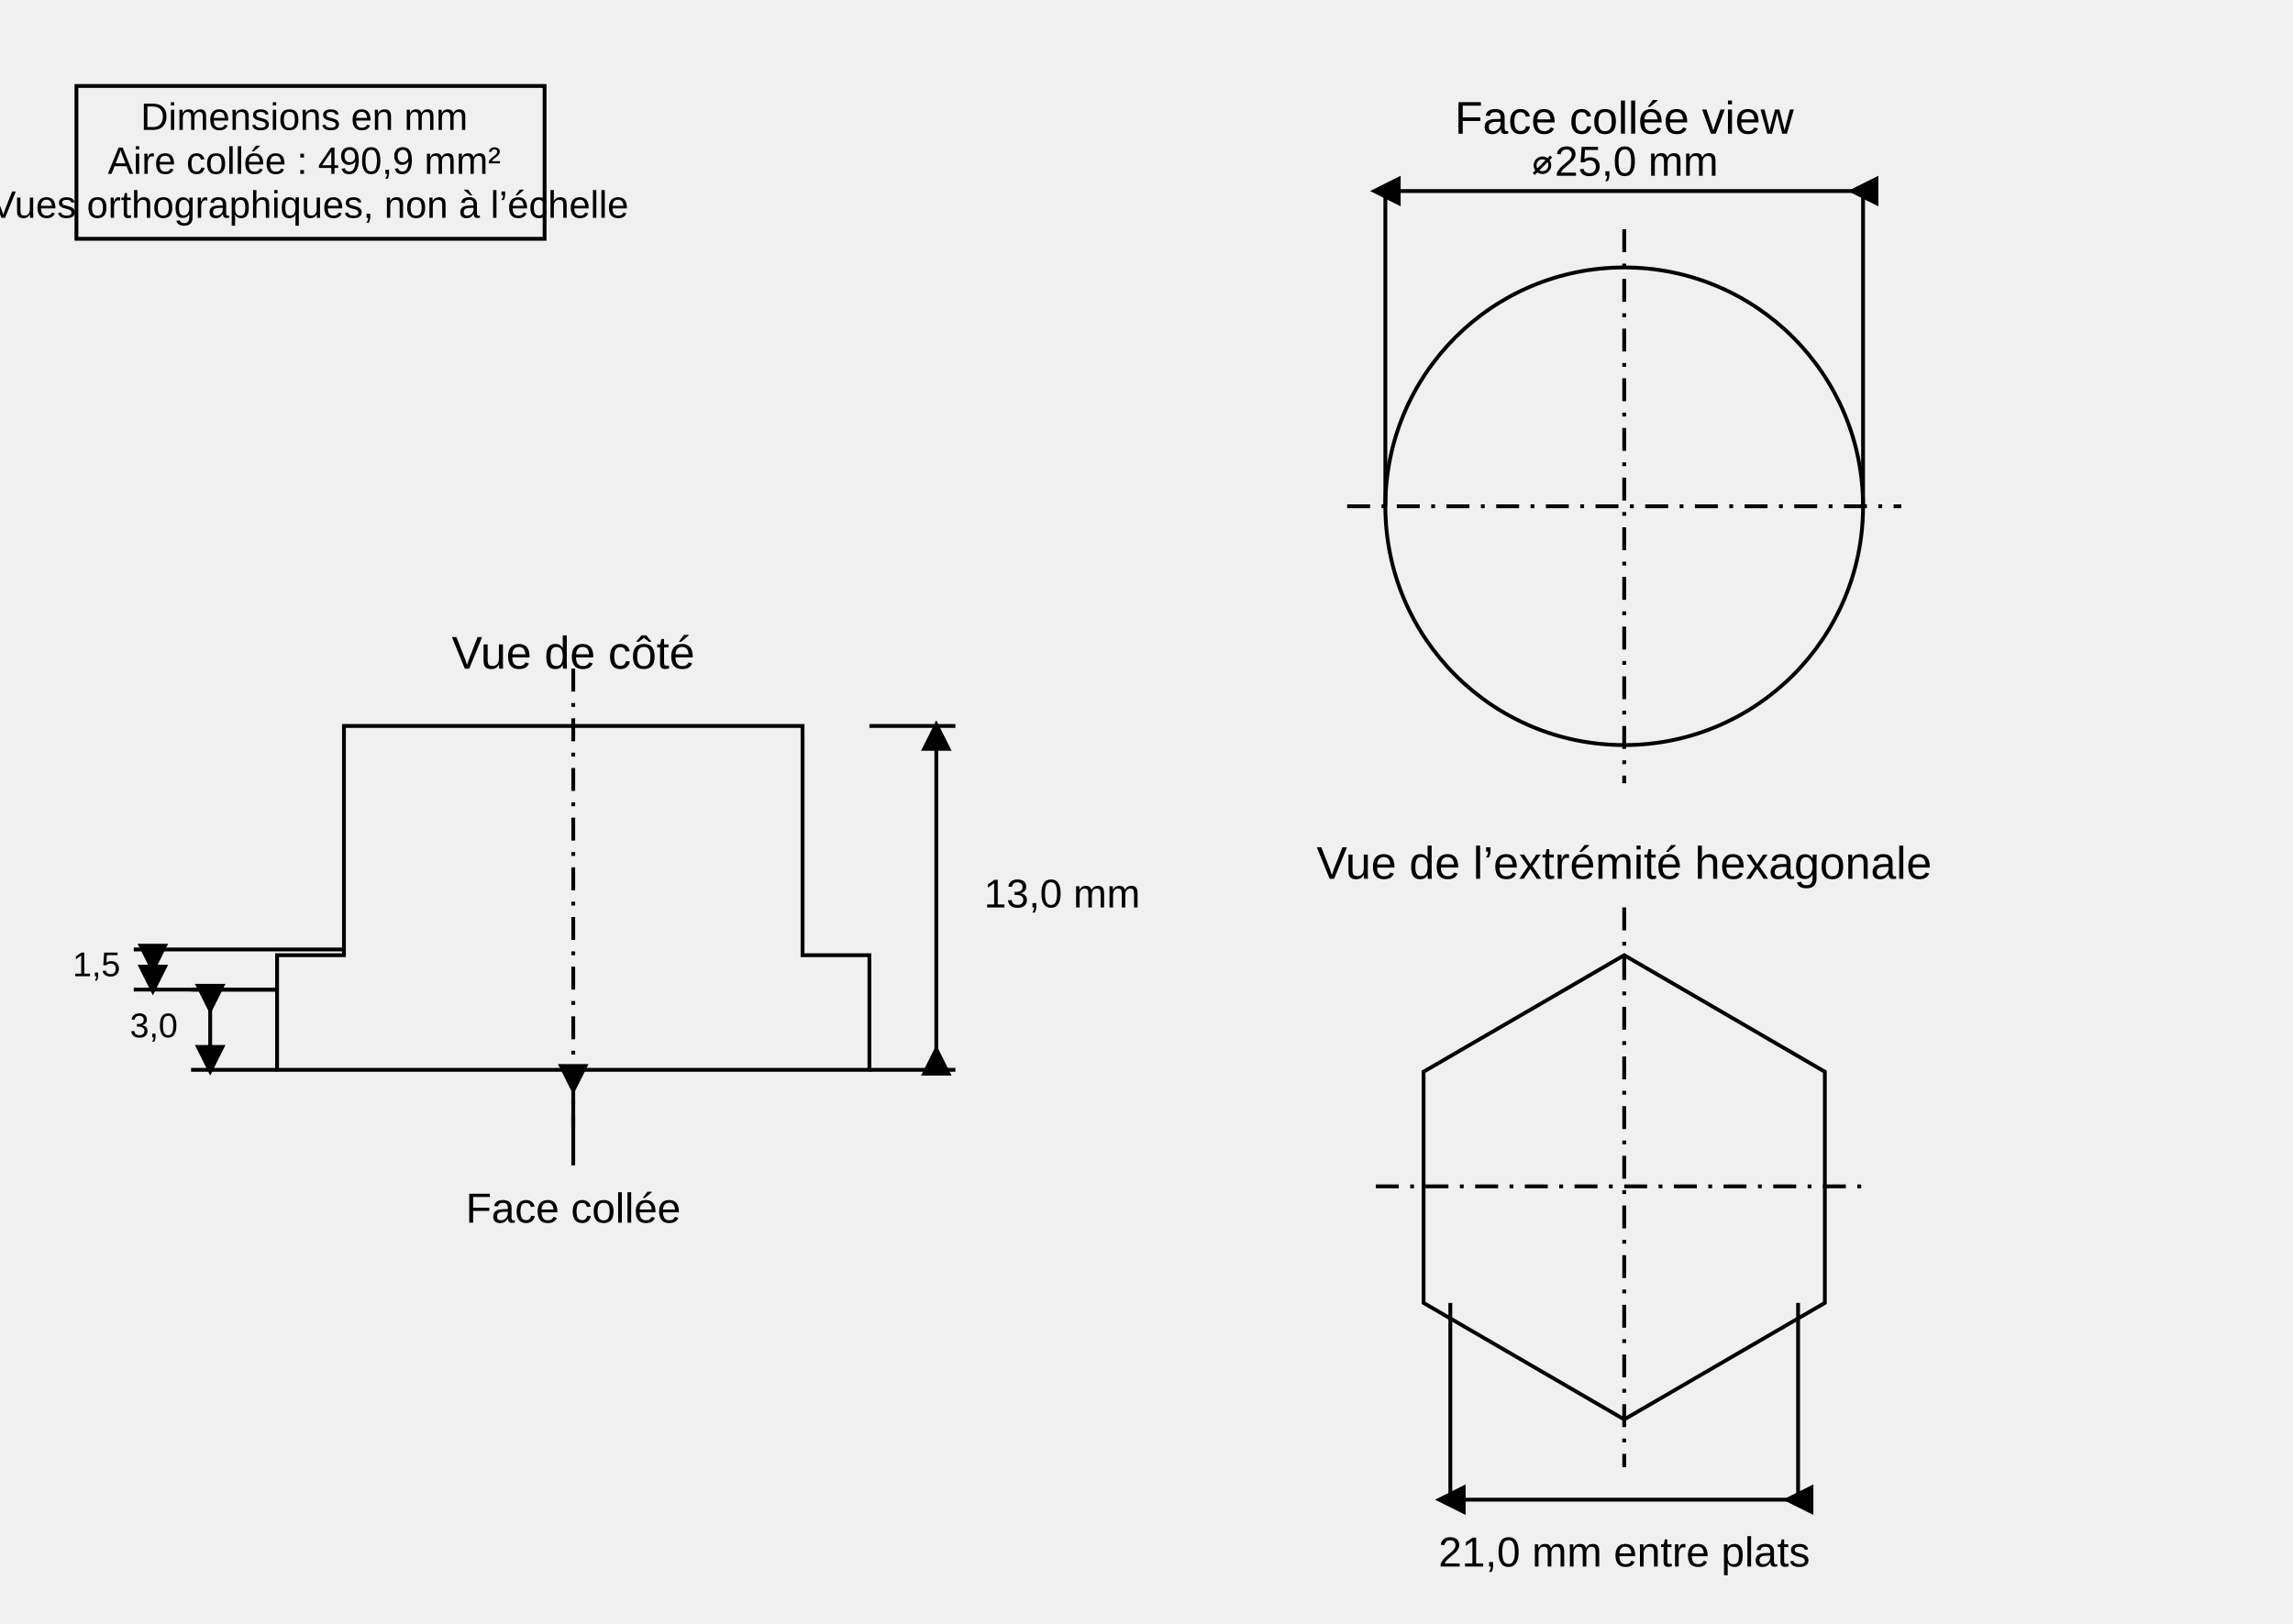
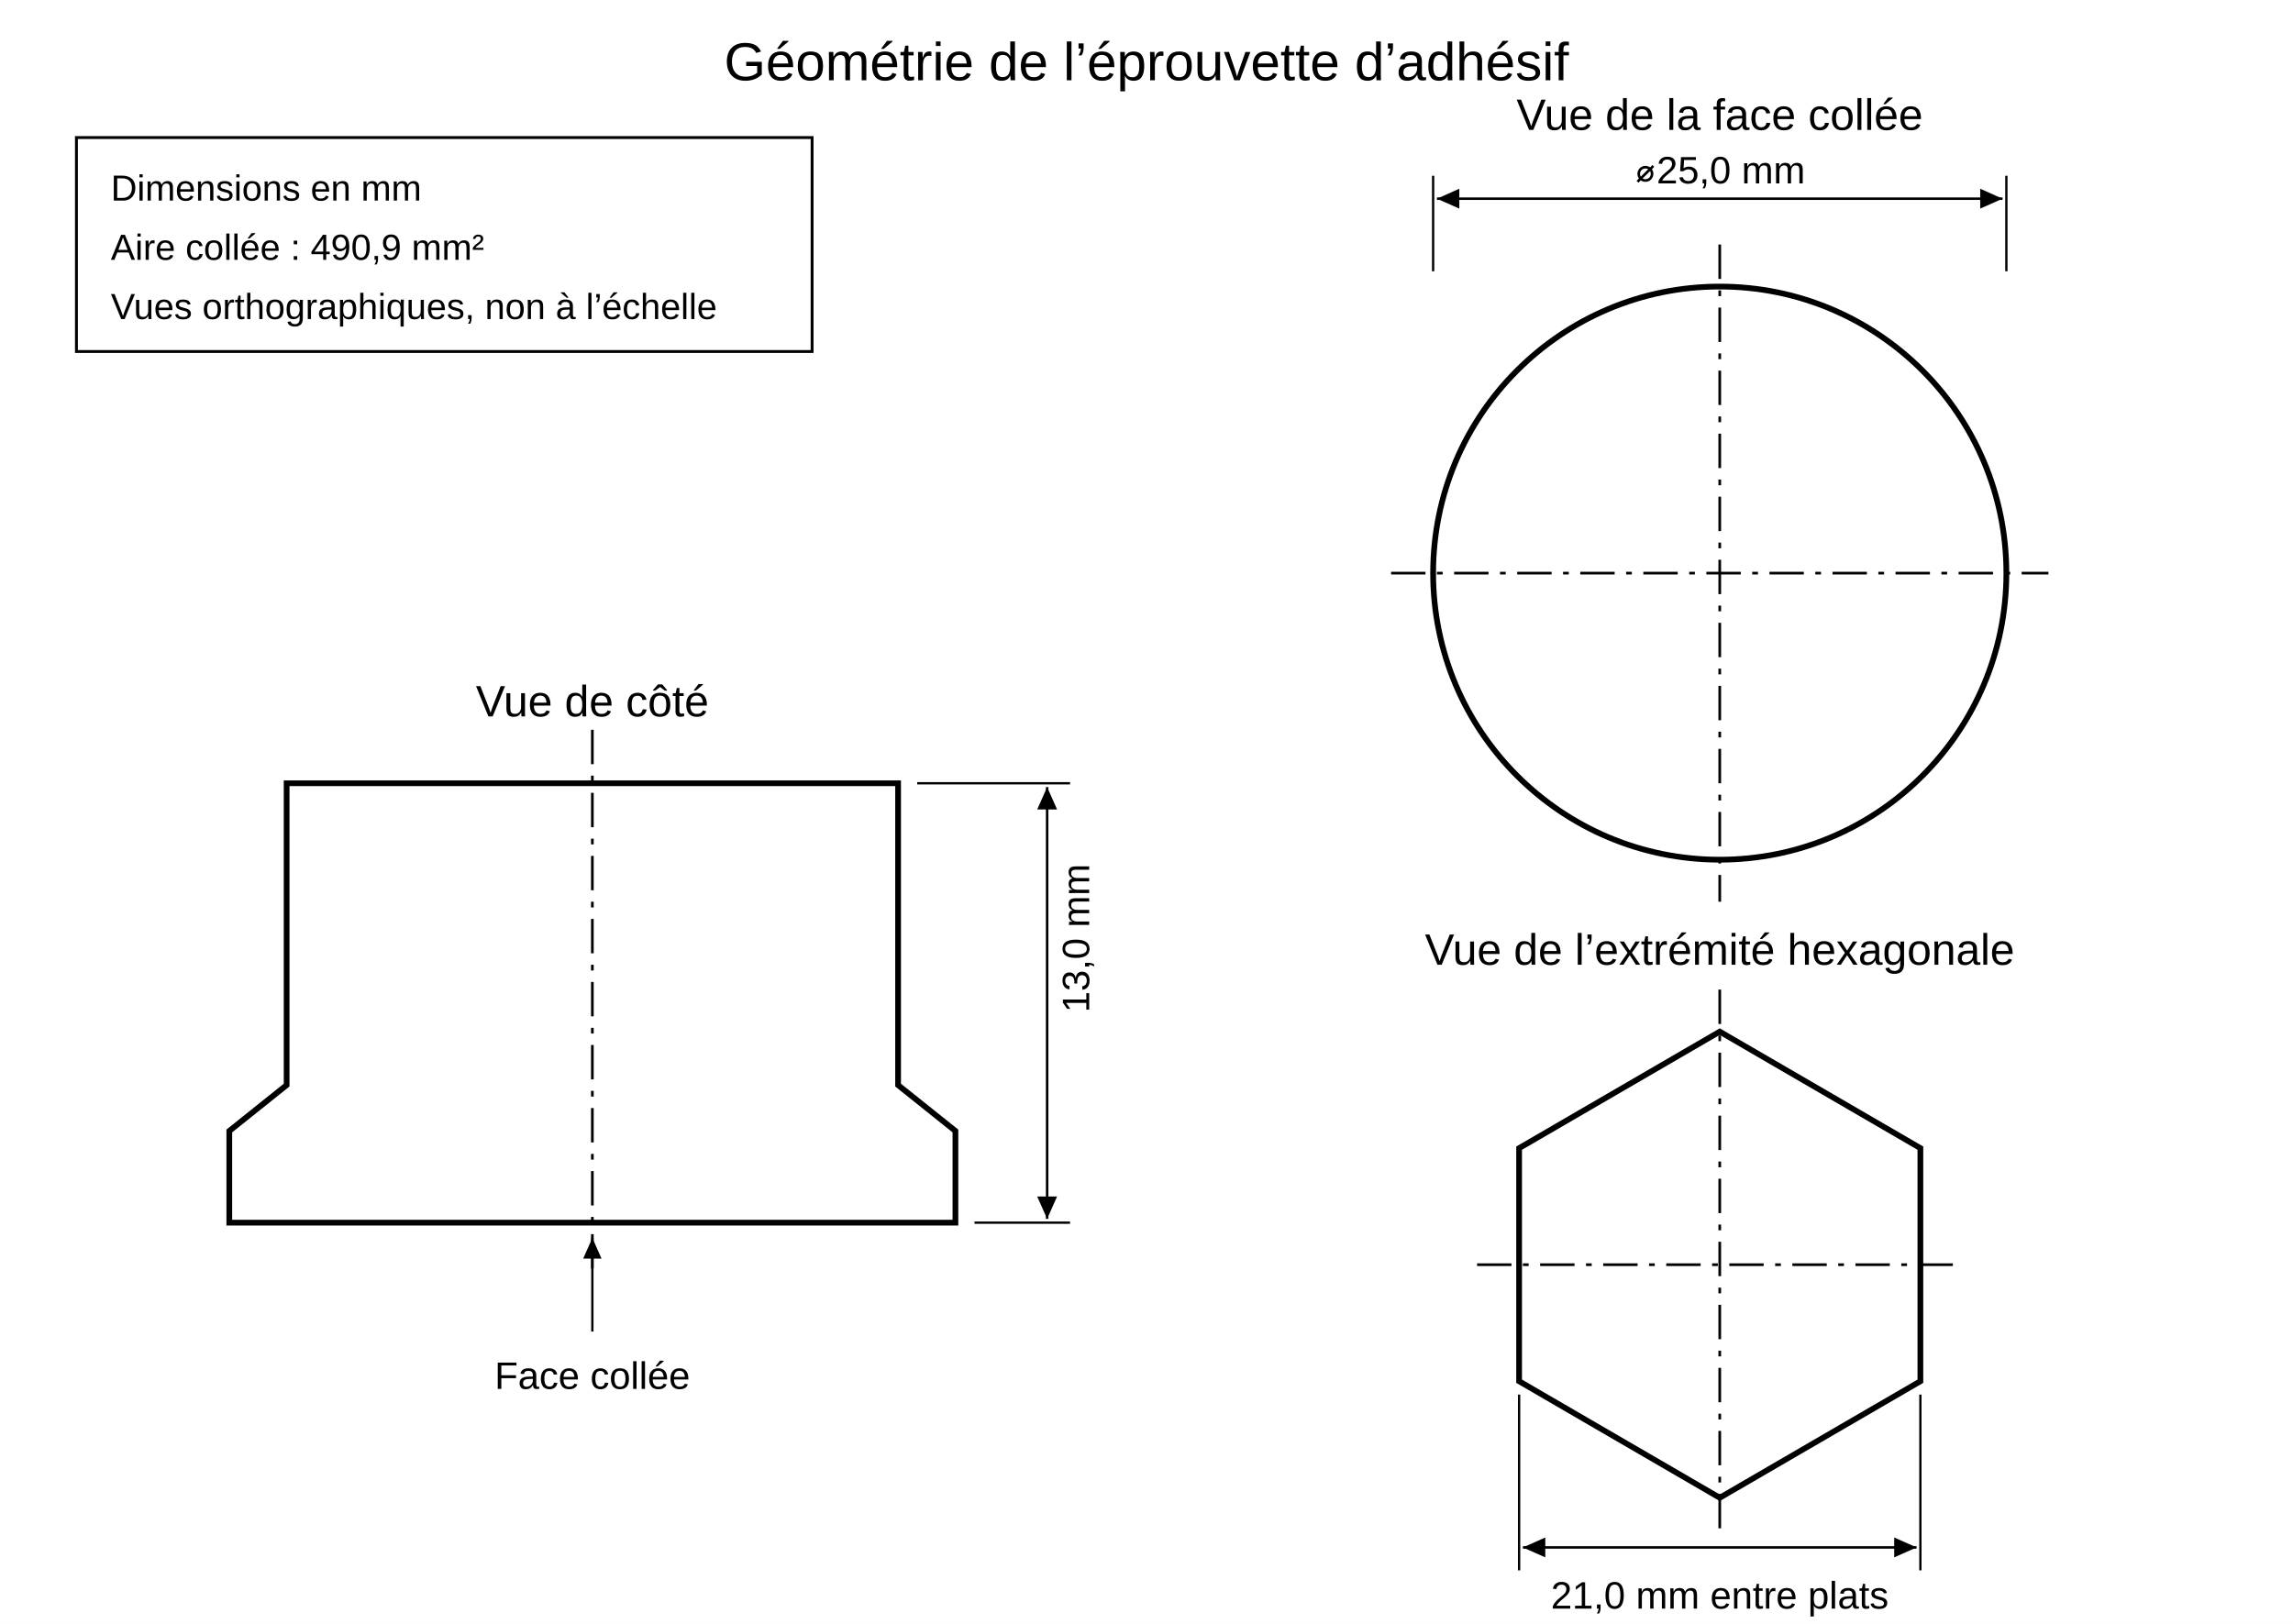
<svg xmlns="http://www.w3.org/2000/svg" width="1200" height="850" viewBox="0 0 1200 850">
  <defs>
-     <marker id="a" markerWidth="8" markerHeight="8" refX="4" refY="4" orient="auto">
-       <path d="M8,0 L0,4 L8,8 z" fill="#000" />
+     <marker id="dimArrow" markerWidth="10" markerHeight="10" refX="9" refY="5" orient="auto-start-reverse" markerUnits="strokeWidth">
+       <path d="M0,1 L9,5 L0,9 Z" fill="#000" />
    </marker>
  </defs>
-   <g fill="none" stroke="#000" stroke-width="2">
-     <rect x="40" y="45" width="245" height="80" />
-     <path d="M145 560 H455 V500 H420 V380 H180 V500 H145 Z" />
-     <path d="M300 350 V590" stroke-dasharray="12 6 2 6" />
-     <line x1="455" y1="380" x2="500" y2="380" />
-     <line x1="455" y1="560" x2="500" y2="560" />
-     <line x1="490" y1="385" x2="490" y2="555" marker-start="url(#a)" marker-end="url(#a)" />
-     <line x1="145" y1="560" x2="100" y2="560" />
-     <line x1="145" y1="518" x2="100" y2="518" />
-     <line x1="110" y1="555" x2="110" y2="523" marker-start="url(#a)" marker-end="url(#a)" />
-     <line x1="145" y1="518" x2="70" y2="518" />
-     <line x1="180" y1="497" x2="70" y2="497" />
-     <line x1="80" y1="513" x2="80" y2="502" marker-start="url(#a)" marker-end="url(#a)" />
-     <line x1="300" y1="610" x2="300" y2="565" marker-end="url(#a)" />
-     <circle cx="850" cy="265" r="125" />
-     <line x1="705" y1="265" x2="995" y2="265" stroke-dasharray="12 6 2 6" />
-     <line x1="850" y1="120" x2="850" y2="410" stroke-dasharray="12 6 2 6" />
-     <line x1="725" y1="100" x2="975" y2="100" marker-start="url(#a)" marker-end="url(#a)" />
-     <line x1="725" y1="100" x2="725" y2="265" />
-     <line x1="975" y1="100" x2="975" y2="265" />
-     <polygon points="850,500 955,561 955,682 850,743 745,682 745,561" />
-     <line x1="720" y1="621" x2="980" y2="621" stroke-dasharray="12 6 2 6" />
-     <line x1="850" y1="475" x2="850" y2="768" stroke-dasharray="12 6 2 6" />
-     <line x1="759" y1="785" x2="941" y2="785" marker-start="url(#a)" marker-end="url(#a)" />
-     <line x1="759" y1="682" x2="759" y2="785" />
-     <line x1="941" y1="682" x2="941" y2="785" />
+   <rect width="1200" height="850" fill="#fff" />
+   <g font-family="Arial,Helvetica,sans-serif" fill="#000">
+     <text x="600" y="42" text-anchor="middle" font-size="28">Géométrie de l’éprouvette d’adhésif</text>
+     <rect x="40" y="72" width="385" height="112" fill="none" stroke="#000" stroke-width="1.5" />
+     <text x="58" y="105" font-size="19">Dimensions en mm</text>
+     <text x="58" y="136" font-size="19">Aire collée : 490,9 mm²</text>
+     <text x="58" y="167" font-size="19">Vues orthographiques, non à l’échelle</text>
+   </g>
+   <g fill="none" stroke="#000">
+     <path d="M120 640 L500 640 L500 592 L470 568 L470 410 L150 410 L150 568 L120 592 Z" stroke-width="3" />
+     <line x1="310" y1="382" x2="310" y2="670" stroke-width="1.4" stroke-dasharray="18 6 3 6" />
+     <line x1="510" y1="640" x2="560" y2="640" stroke-width="1.2" />
+     <line x1="480" y1="410" x2="560" y2="410" stroke-width="1.2" />
+     <line x1="548" y1="638" x2="548" y2="412" stroke-width="1.3" marker-start="url(#dimArrow)" marker-end="url(#dimArrow)" />
+     <line x1="310" y1="697" x2="310" y2="648" stroke-width="1.2" marker-end="url(#dimArrow)" />
  </g>
  <g font-family="Arial,Helvetica,sans-serif" fill="#000">
-     <text x="162" y="68" font-size="20" text-anchor="middle">
-       <tspan x="162">Dimensions en mm</tspan>
-       <tspan x="162" dy="23">Aire collée : 490,9 mm²</tspan>
-       <tspan x="162" dy="23">Vues orthographiques, non à l’échelle</tspan>
-     </text>
-     <text x="300" y="350" font-size="24" text-anchor="middle">Vue de côté</text>
-     <text x="515" y="475" font-size="21">13,0 mm</text>
-     <text x="93" y="543" font-size="18" text-anchor="end">3,0</text>
-     <text x="63" y="511" font-size="18" text-anchor="end">1,5</text>
-     <text x="300" y="640" font-size="22" text-anchor="middle">Face collée</text>
-     <text x="850" y="70" font-size="24" text-anchor="middle">Face collée view</text>
-     <text x="850" y="92" font-size="22" text-anchor="middle">⌀25,0 mm</text>
-     <text x="850" y="460" font-size="24" text-anchor="middle">Vue de l’extrémité hexagonale</text>
-     <text x="850" y="820" font-size="22" text-anchor="middle">21,0 mm entre plats</text>
+     <text x="310" y="375" text-anchor="middle" font-size="23">Vue de côté</text>
+     <text x="570" y="530" font-size="20" transform="rotate(-90 570 530)">13,0 mm</text>
+     <text x="310" y="727" text-anchor="middle" font-size="20">Face collée</text>
+   </g>
+   <g fill="none" stroke="#000">
+     <circle cx="900" cy="300" r="150" stroke-width="3" />
+     <line x1="728" y1="300" x2="1072" y2="300" stroke-width="1.4" stroke-dasharray="18 6 3 6" />
+     <line x1="900" y1="128" x2="900" y2="472" stroke-width="1.4" stroke-dasharray="18 6 3 6" />
+     <line x1="750" y1="142" x2="750" y2="92" stroke-width="1.2" />
+     <line x1="1050" y1="142" x2="1050" y2="92" stroke-width="1.2" />
+     <line x1="752" y1="104" x2="1048" y2="104" stroke-width="1.3" marker-start="url(#dimArrow)" marker-end="url(#dimArrow)" />
+   </g>
+   <g font-family="Arial,Helvetica,sans-serif" fill="#000">
+     <text x="900" y="68" text-anchor="middle" font-size="23">Vue de la face collée</text>
+     <text x="900" y="96" text-anchor="middle" font-size="20">⌀25,0 mm</text>
+   </g>
+   <g fill="none" stroke="#000">
+     <polygon points="900,540 1005,601 1005,723 900,784 795,723 795,601" stroke-width="3" />
+     <line x1="773" y1="662" x2="1027" y2="662" stroke-width="1.4" stroke-dasharray="18 6 3 6" />
+     <line x1="900" y1="518" x2="900" y2="806" stroke-width="1.4" stroke-dasharray="18 6 3 6" />
+     <line x1="795" y1="730" x2="795" y2="822" stroke-width="1.2" />
+     <line x1="1005" y1="730" x2="1005" y2="822" stroke-width="1.2" />
+     <line x1="797" y1="810" x2="1003" y2="810" stroke-width="1.3" marker-start="url(#dimArrow)" marker-end="url(#dimArrow)" />
+   </g>
+   <g font-family="Arial,Helvetica,sans-serif" fill="#000">
+     <text x="900" y="505" text-anchor="middle" font-size="23">Vue de l’extrémité hexagonale</text>
+     <text x="900" y="842" text-anchor="middle" font-size="20">21,0 mm entre plats</text>
  </g>
</svg>
